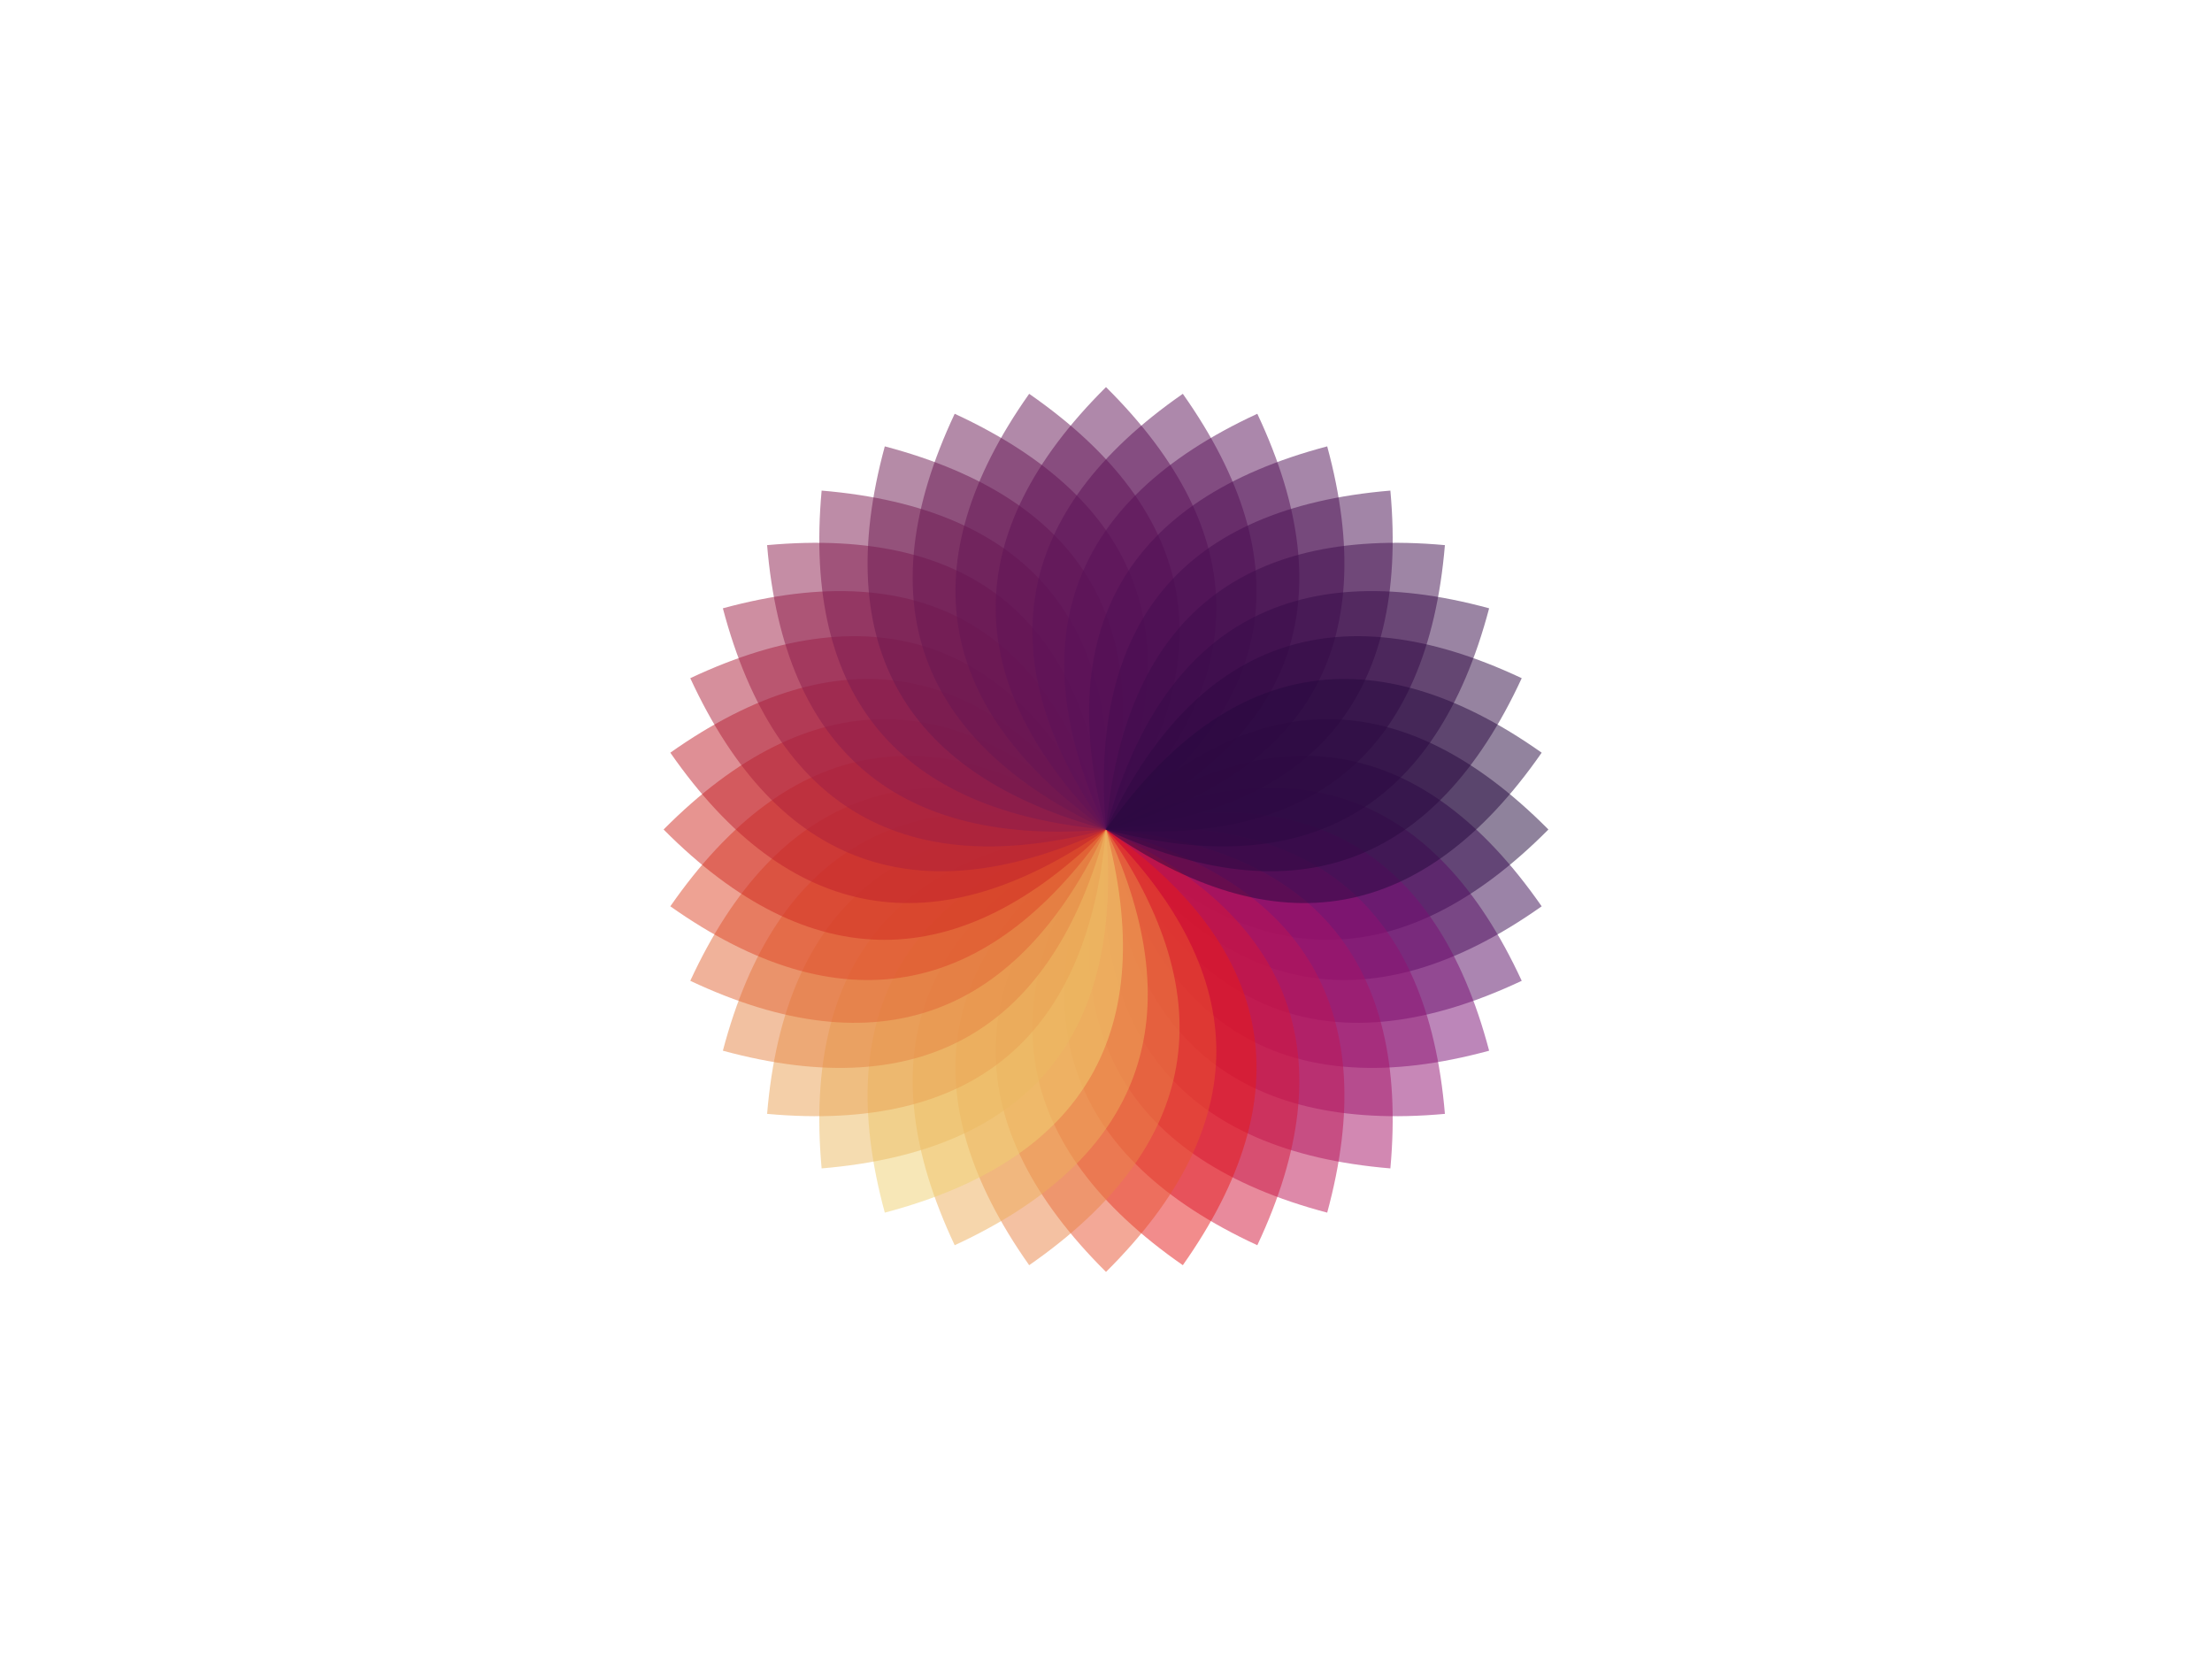
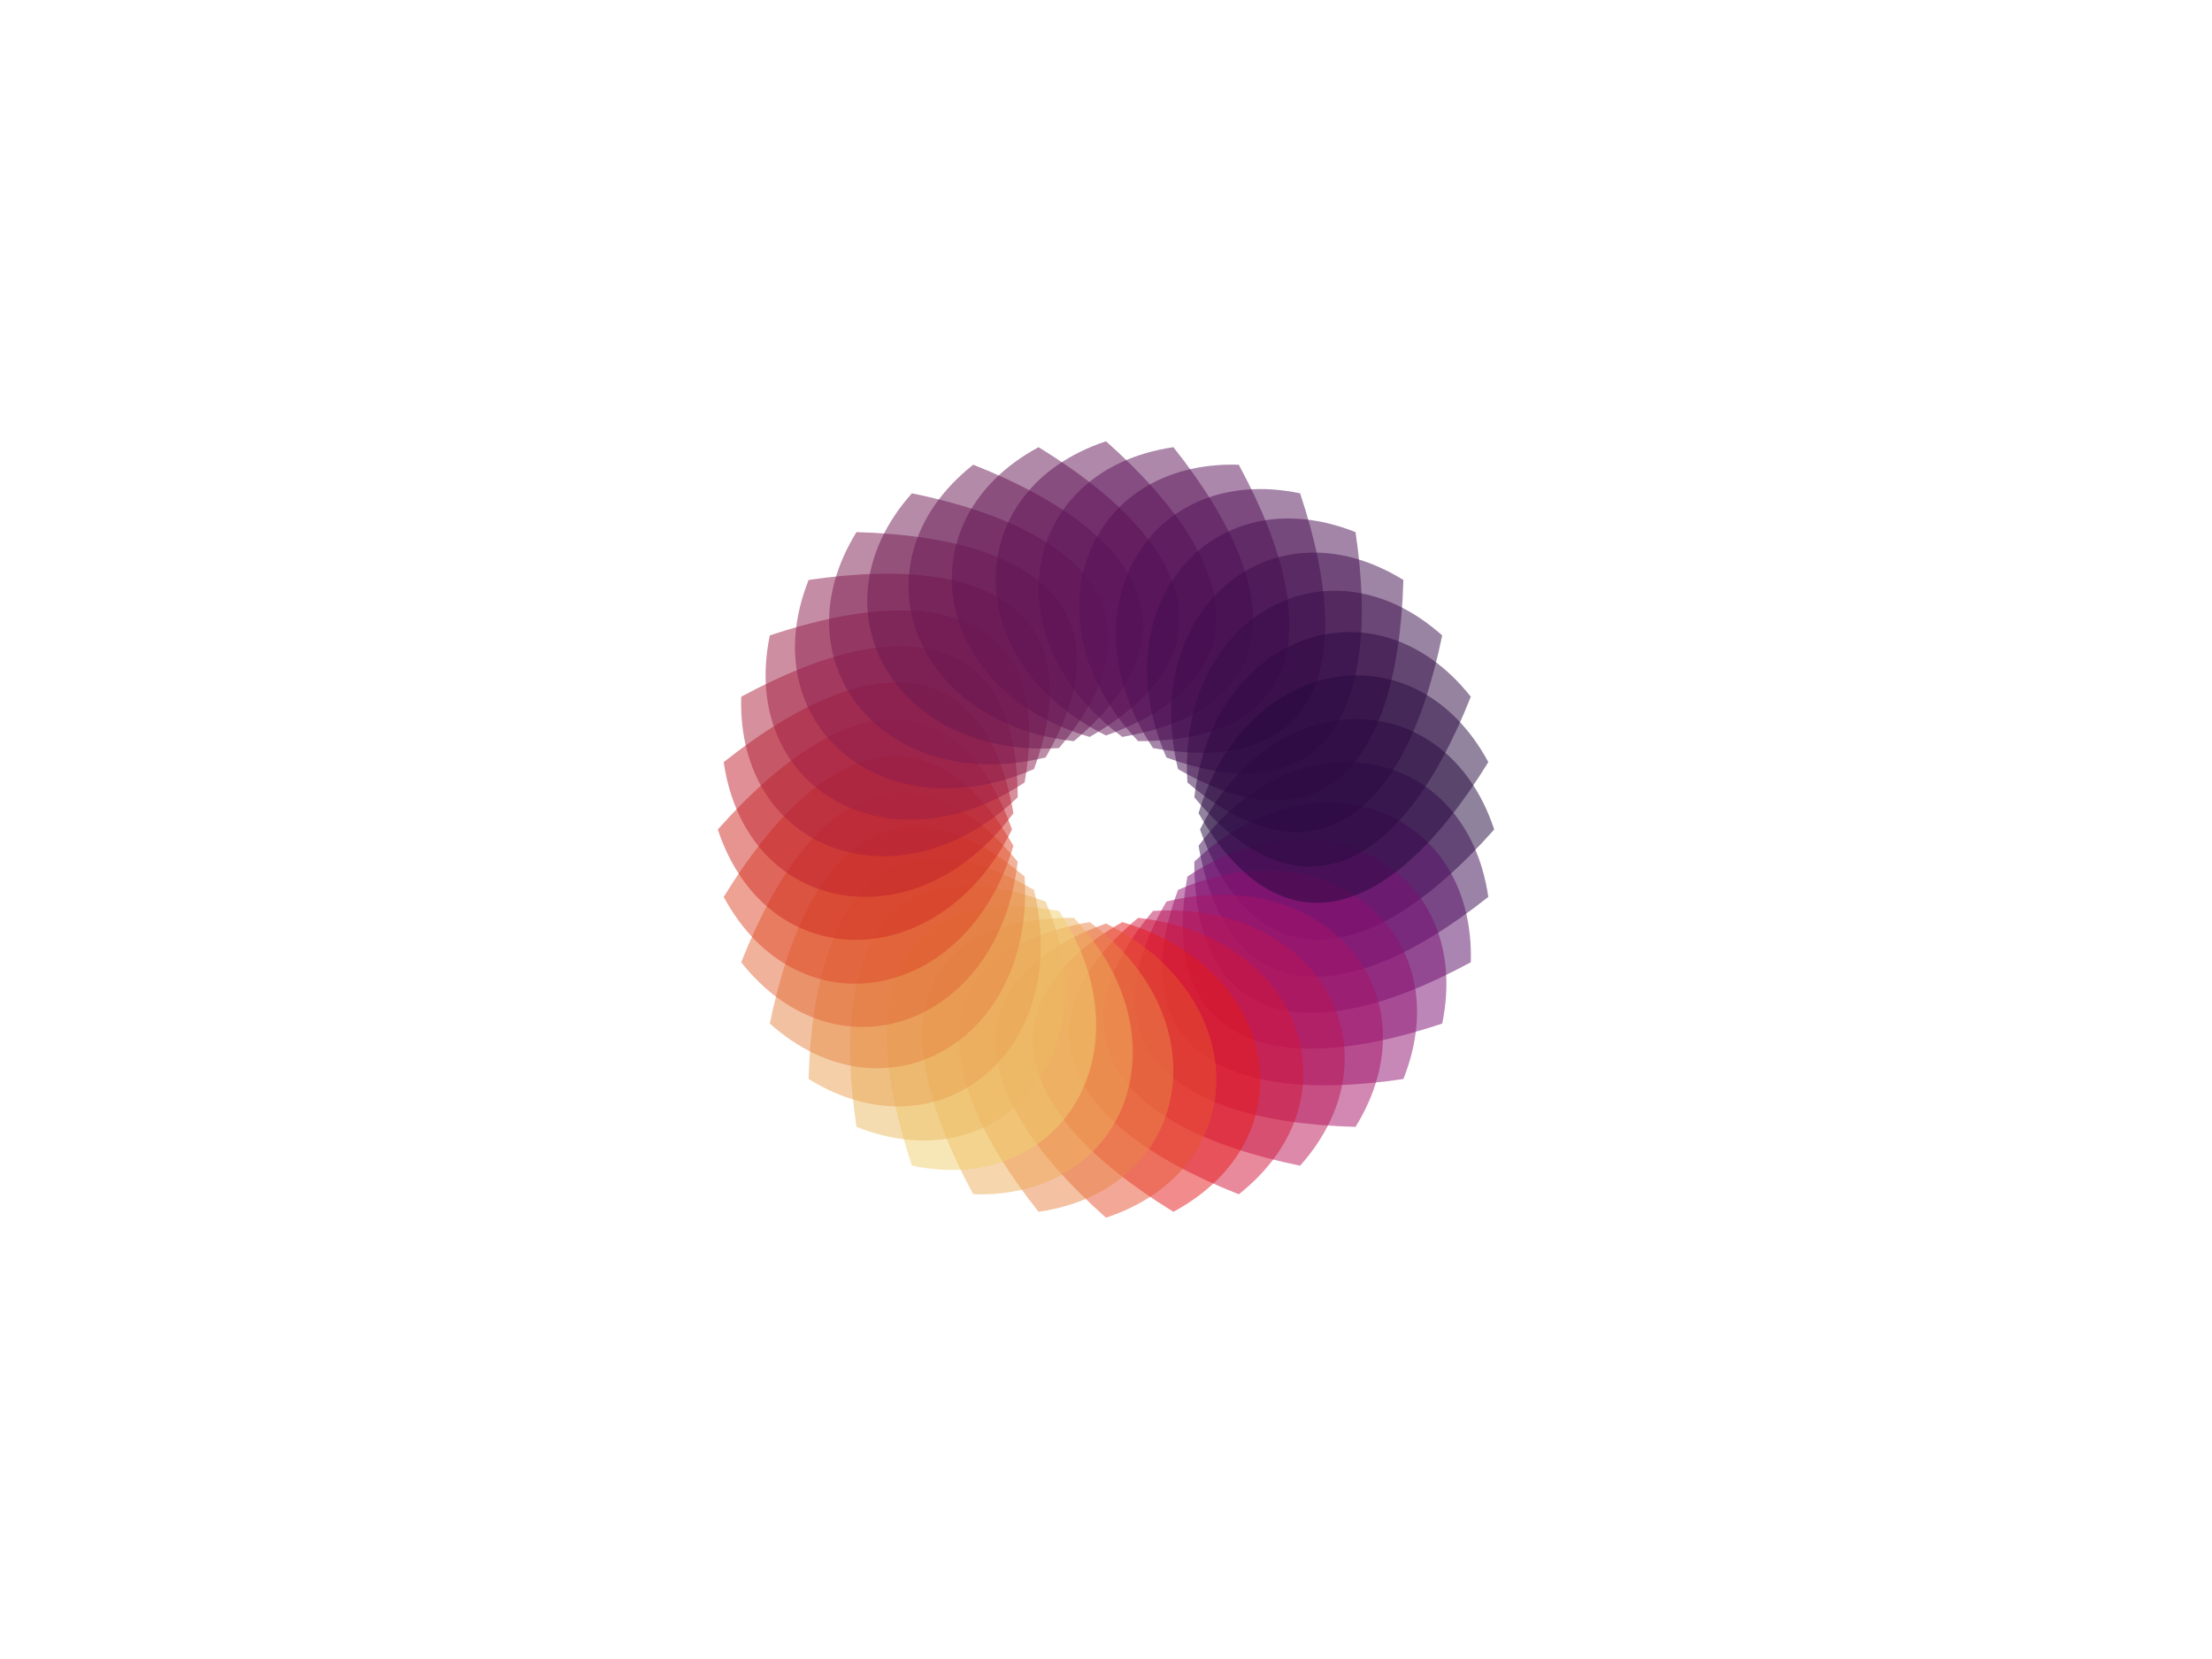
<svg xmlns="http://www.w3.org/2000/svg" viewBox="0 0 2000 1500">
  <defs>
    <g id="a">
-       <path fill-opacity="0.5" d="M0 0c133-133 268-133 400 0C268 133 133 133 0 0z" transform="">
+       <path fill-opacity="0.5" d="M85 0c66-133 222-133 266 0C233 133 133 133 85 0z" transform="">
        <animateTransform attributeType="xml" attributeName="transform" type="translate" dur="10s" values="0, 10; 50, 0; 0, 10" repeatCount="indefinite" />
      </path>
    </g>
  </defs>
  <g transform="" style="transform-origin:center">
    <g transform="">
      <g transform="translate(1000 750)">
        <use href="#a" fill="#20073A" />
        <use href="#a" fill="#390950" transform="rotate(10)" />
        <use href="#a" fill="#590c65" transform="rotate(20)" />
        <use href="#a" fill="#7b0e75" transform="rotate(30)" />
        <use href="#a" fill="#901171" transform="rotate(40)" />
        <use href="#a" fill="#a61366" transform="rotate(50)" />
        <use href="#a" fill="#bc1554" transform="rotate(60)" />
        <use href="#a" fill="#d2173a" transform="rotate(70)" />
        <use href="#a" fill="#e61b1b" transform="rotate(80)" />
        <use href="#a" fill="#e85331" transform="rotate(90)" />
        <use href="#a" fill="#eb8446" transform="rotate(100)" />
        <use href="#a" fill="#eeae5b" transform="rotate(110)" />
        <use href="#a" fill="#F0D171" transform="rotate(120)" />
        <use href="#a" fill="#edbb62" transform="rotate(130)" />
        <use href="#a" fill="#eaa153" transform="rotate(140)" />
        <use href="#a" fill="#e68544" transform="rotate(150)" />
        <use href="#a" fill="#e26736" transform="rotate(160)" />
        <use href="#a" fill="#de4628" transform="rotate(170)" />
        <use href="#a" fill="#d12b22" transform="rotate(180)" />
        <use href="#a" fill="#c0212c" transform="rotate(190)" />
        <use href="#a" fill="#af203b" transform="rotate(200)" />
        <use href="#a" fill="#9e1f45" transform="rotate(210)" />
        <use href="#a" fill="#8d1d4c" transform="rotate(220)" />
        <use href="#a" fill="#7d1b50" transform="rotate(230)" />
        <use href="#a" fill="#6D1950" transform="rotate(240)" />
        <use href="#a" fill="#691753" transform="rotate(250)" />
        <use href="#a" fill="#651555" transform="rotate(260)" />
        <use href="#a" fill="#611357" transform="rotate(270)" />
        <use href="#a" fill="#5d1259" transform="rotate(280)" />
        <use href="#a" fill="#581059" transform="rotate(290)" />
        <use href="#a" fill="#4f0f55" transform="rotate(300)" />
        <use href="#a" fill="#460d51" transform="rotate(310)" />
        <use href="#a" fill="#3e0c4c" transform="rotate(320)" />
        <use href="#a" fill="#360a48" transform="rotate(330)" />
        <use href="#a" fill="#2e0943" transform="rotate(340)" />
        <use href="#a" fill="#27083f" transform="rotate(350)" />
      </g>
    </g>
  </g>
</svg>
